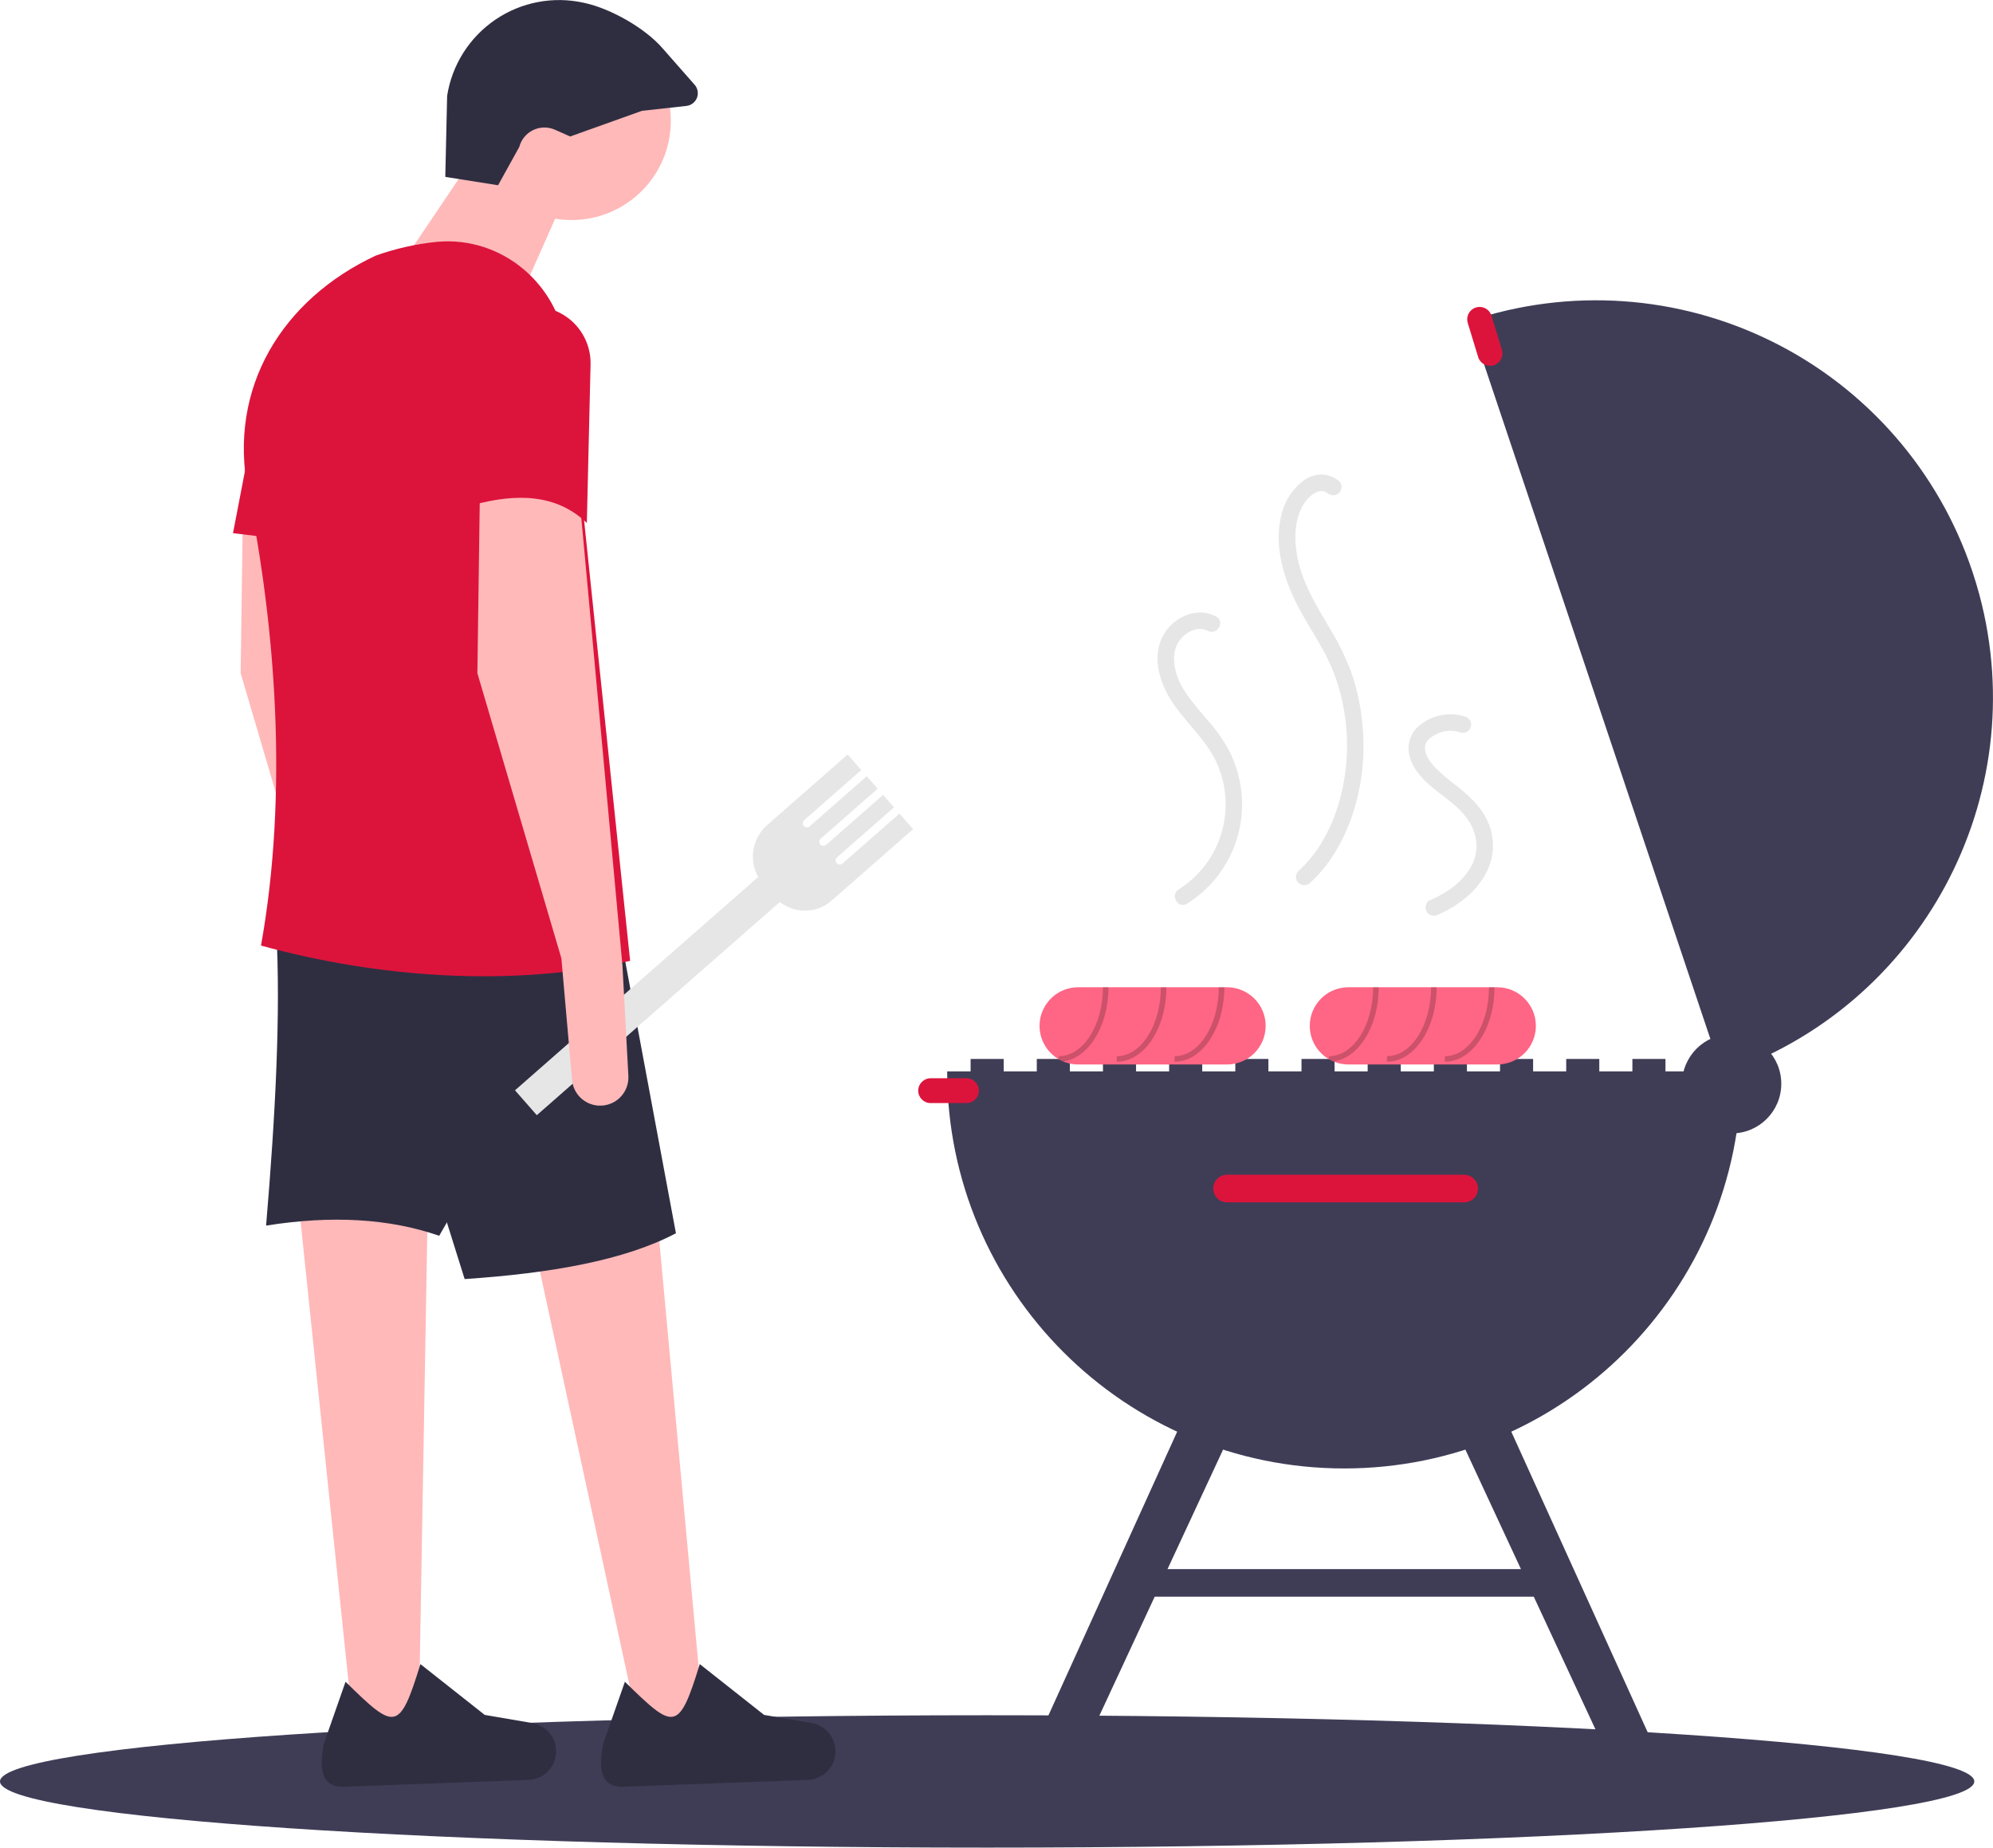
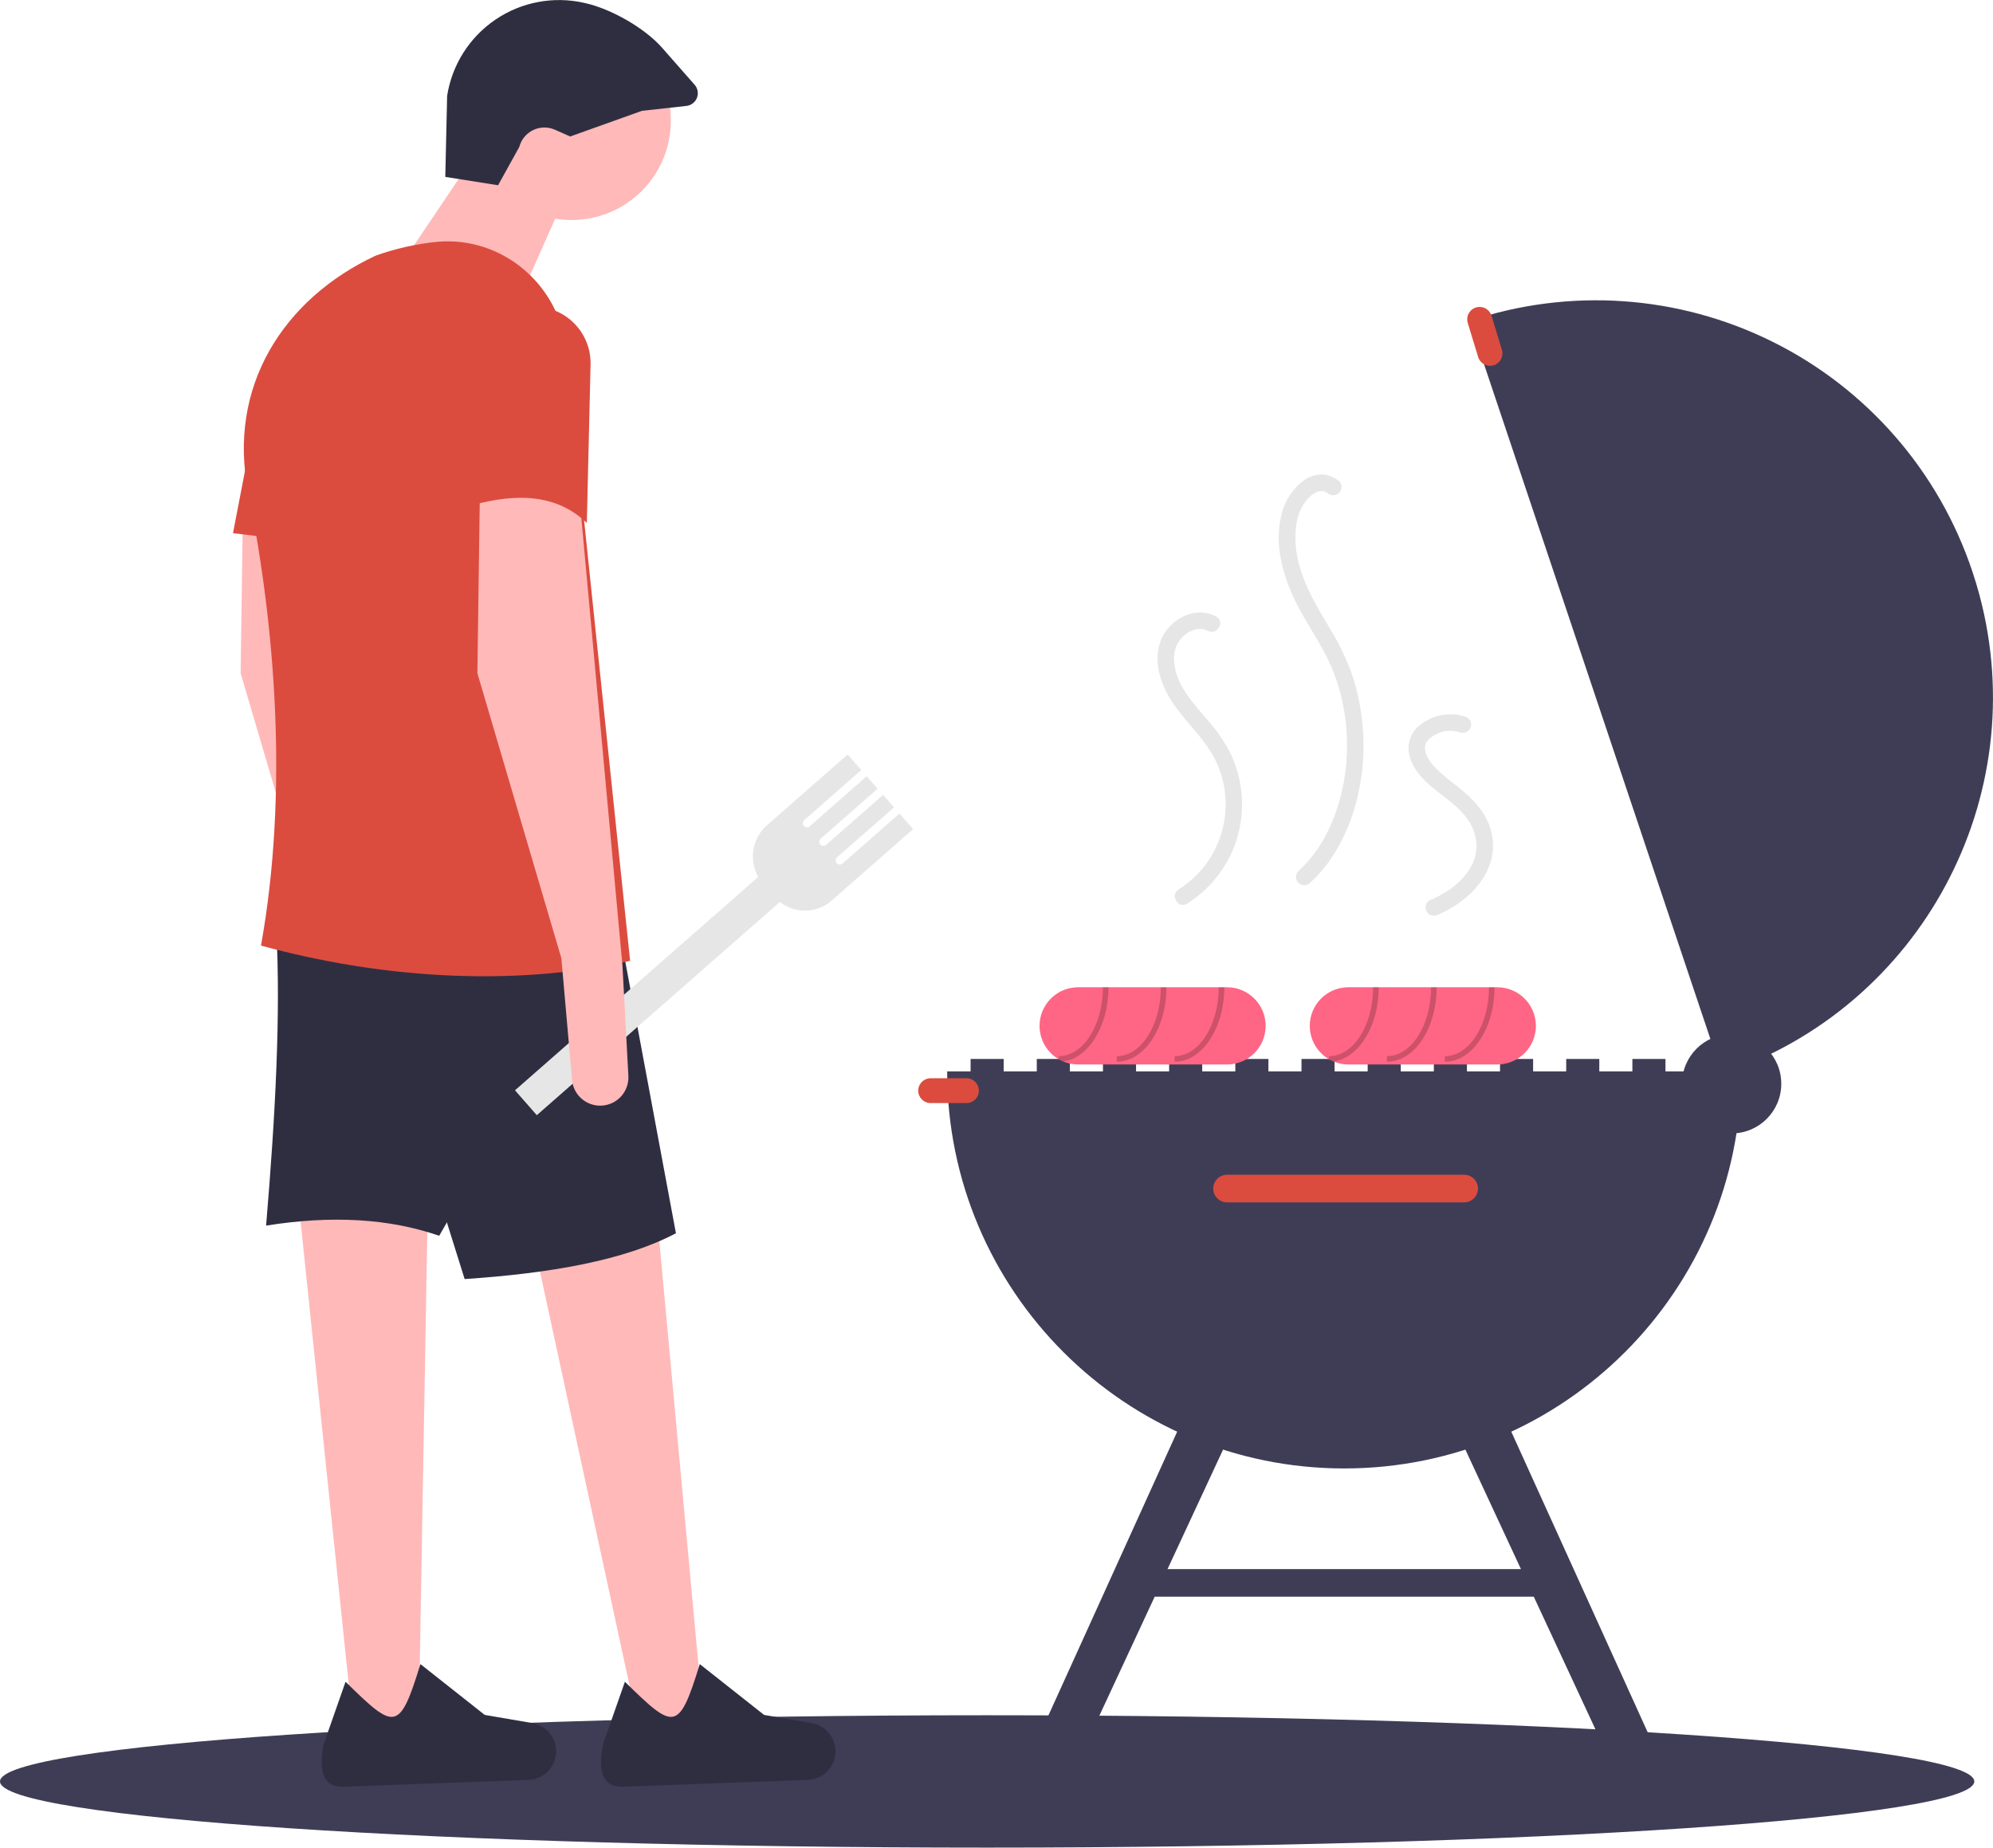
<svg xmlns="http://www.w3.org/2000/svg" id="bfad9f77-0abd-4173-8308-819d02b95b56" data-name="Layer 1" width="722.782" height="670.023" viewBox="0 0 722.782 670.023">
  <ellipse cx="358" cy="646.023" rx="358" ry="24" fill="#3f3d56" />
  <rect x="352" y="384.023" width="12" height="7" fill="#3f3d56" />
  <rect x="376" y="384.023" width="12" height="7" fill="#3f3d56" />
  <rect x="400" y="384.023" width="12" height="7" fill="#3f3d56" />
  <rect x="424" y="384.023" width="12" height="7" fill="#3f3d56" />
  <rect x="448" y="384.023" width="12" height="7" fill="#3f3d56" />
  <rect x="472" y="384.023" width="12" height="7" fill="#3f3d56" />
  <rect x="496" y="384.023" width="12" height="7" fill="#3f3d56" />
  <rect x="520" y="384.023" width="12" height="7" fill="#3f3d56" />
  <rect x="544" y="384.023" width="12" height="7" fill="#3f3d56" />
  <rect x="568" y="384.023" width="12" height="7" fill="#3f3d56" />
  <rect x="592" y="384.023" width="12" height="7" fill="#3f3d56" />
  <path d="M870.109,503.512a144,144,0,1,1-288,0Z" transform="translate(-238.6089 -114.9884)" fill="#3f3d56" />
  <path d="M863.149,504.432l-91.6-273.04a143.901,143.901,0,0,1,182.32,90.72c.97,2.89,1.85,5.8,2.63,8.71A144.007,144.007,0,0,1,863.149,504.432Z" transform="translate(-238.6089 -114.9884)" fill="#3f3d56" />
  <circle cx="628" cy="393.023" r="18" fill="#3f3d56" />
-   <path d="M683.609,541.012a5,5,0,1,0,0,10h86a5,5,0,0,0,0-10Z" transform="translate(-238.6089 -114.9884)" fill="#dc143c" />
+   <path d="M683.609,541.012a5,5,0,1,0,0,10h86a5,5,0,0,0,0-10Z" transform="translate(-238.6089 -114.9884)" fill="#db4c3f" />
  <polygon points="607 649.023 589.094 649.685 524.584 510.95 540.906 503.361 607 649.023" fill="#3f3d56" />
  <polygon points="368 649.023 385.906 649.685 450.416 510.95 434.094 503.361 368 649.023" fill="#3f3d56" />
  <rect x="414" y="569.023" width="148" height="10" fill="#3f3d56" />
-   <path d="M775.21,226.294a4.501,4.501,0,0,0-4.303,5.814l3.794,12.434a4.501,4.501,0,0,0,8.609-2.626l-3.794-12.434A4.51,4.51,0,0,0,775.21,226.294Z" transform="translate(-238.6089 -114.9884)" fill="#dc143c" />
-   <path d="M576.109,506.012a4.5,4.5,0,0,0,0,9h13a4.5,4.5,0,0,0,0-9Z" transform="translate(-238.6089 -114.9884)" fill="#dc143c" />
+   <path d="M775.21,226.294a4.501,4.501,0,0,0-4.303,5.814l3.794,12.434a4.501,4.501,0,0,0,8.609-2.626l-3.794-12.434A4.51,4.51,0,0,0,775.21,226.294Z" transform="translate(-238.6089 -114.9884)" fill="#db4c3f" />
+   <path d="M576.109,506.012a4.5,4.5,0,0,0,0,9h13a4.5,4.5,0,0,0,0-9Z" transform="translate(-238.6089 -114.9884)" fill="#db4c3f" />
  <path d="M683.609,473.012h-54c-.34,0-.67.01-1,.04a13.997,13.997,0,0,0-.03,27.92c.34.03.68.04,1.03.04h54a14,14,0,0,0,0-28Z" transform="translate(-238.6089 -114.9884)" fill="#ff6584" />
  <path d="M624.169,499.902c9.2-1.18,16.44-12.79,16.44-26.89h-2c0,13.79-7.18,25-16,25v1.12Z" transform="translate(-238.6089 -114.9884)" opacity="0.2" />
  <path d="M643.609,500.012v-2c8.822,0,16-11.215,16-25h2C661.609,487.899,653.534,500.012,643.609,500.012Z" transform="translate(-238.6089 -114.9884)" opacity="0.2" />
  <path d="M664.609,500.012v-2c8.822,0,16-11.215,16-25h2C682.609,487.899,674.534,500.012,664.609,500.012Z" transform="translate(-238.6089 -114.9884)" opacity="0.2" />
  <path d="M781.609,473.012h-54c-.34,0-.67.01-1,.04a13.997,13.997,0,0,0-.03,27.92c.34.03.68.04,1.03.04h54a14,14,0,0,0,0-28Z" transform="translate(-238.6089 -114.9884)" fill="#ff6584" />
  <path d="M722.169,499.902c9.2-1.18,16.44-12.79,16.44-26.89h-2c0,13.79-7.18,25-16,25v1.12Z" transform="translate(-238.6089 -114.9884)" opacity="0.2" />
  <path d="M741.609,500.012v-2c8.822,0,16-11.215,16-25h2C759.609,487.899,751.534,500.012,741.609,500.012Z" transform="translate(-238.6089 -114.9884)" opacity="0.2" />
  <path d="M762.609,500.012v-2c8.822,0,16-11.215,16-25h2C780.609,487.899,772.534,500.012,762.609,500.012Z" transform="translate(-238.6089 -114.9884)" opacity="0.2" />
  <path d="M679.657,338.568c-7.077-3.823-15.826.346-19.353,7.114-4.29,8.232-.734,18.128,4.268,25.164,5.198,7.311,12.253,13.346,15.722,21.796a36.432,36.432,0,0,1-14.213,44.867c-3.255,2.059-.248,7.253,3.028,5.181a42.425,42.425,0,0,0,19.325-43.221,42.365,42.365,0,0,0-4.128-12.363,59.443,59.443,0,0,0-7.808-11.035c-5.205-6.161-11.758-12.952-12.085-21.523a13.549,13.549,0,0,1,.231-3.32,11.675,11.675,0,0,1,.693-2.227,10.857,10.857,0,0,1,3.152-3.933,9.591,9.591,0,0,1,4.291-1.943,6.435,6.435,0,0,1,3.848.623c3.397,1.835,6.43-3.343,3.028-5.181Z" transform="translate(-238.6089 -114.9884)" fill="#e6e6e6" />
  <path d="M769.94,374.862a17.5,17.5,0,0,0-17.508,4.069,10.633,10.633,0,0,0-2.844,9.284c.572,3.636,2.868,6.865,5.358,9.468,4.873,5.092,11.693,8.385,15.779,14.231a17.86,17.86,0,0,1,3.301,8.468,15.997,15.997,0,0,1-1.464,8.004c-3.048,6.196-9.099,10.41-15.481,13.123-1.491.634-1.82,2.833-1.076,4.105A3.08,3.08,0,0,0,760.11,446.69c11.744-4.992,22.609-16.174,19.37-29.912-1.704-7.227-6.926-12.327-12.55-16.761a70.329,70.329,0,0,1-7.892-6.735c-1.945-2.066-3.965-4.886-3.608-7.685a4.251,4.251,0,0,1,1.348-2.528,11.63,11.63,0,0,1,2.972-1.975,11.18,11.18,0,0,1,8.595-.446,3.028,3.028,0,0,0,3.69-2.095,3.062,3.062,0,0,0-2.095-3.69Z" transform="translate(-238.6089 -114.9884)" fill="#e6e6e6" />
  <path d="M724.264,289.513a10.293,10.293,0,0,0-6.395-2.463,11.295,11.295,0,0,0-6.228,2.014,21.441,21.441,0,0,0-8.252,12.364c-3.032,11.613.923,24.131,6.418,34.359,2.778,5.171,6.013,10.078,8.81,15.239a67.632,67.632,0,0,1,6.162,15.636,75.589,75.589,0,0,1,.743,34.128c-2.401,11.231-7.452,22.352-16.046,30.101a3,3,0,0,0,4.243,4.243c7.627-6.878,12.728-16.313,15.807-26.014a79.763,79.763,0,0,0,2.913-33.895,77.697,77.697,0,0,0-3.846-16.622,91.763,91.763,0,0,0-7.632-15.579c-5.639-9.535-11.643-19.179-12.459-30.532-.401-5.583.297-11.402,3.751-15.892-.189.246.152-.179.153-.18q.314-.376.651-.732a13.266,13.266,0,0,1,1.378-1.283c-.104.083-.37.26.114-.075.24-.167.486-.327.738-.475.205-.121.416-.228.626-.339q.187-.095.379-.18-.438.189.049.004c.235-.074,1.397-.325.752-.243a6.034,6.034,0,0,1,.648-.042c.092-.002.901.04.506-.003-.462-.051.366.082.371.084a5.936,5.936,0,0,1,.762.241c-.624-.249,1.024.677.643.381a3.099,3.099,0,0,0,4.243,0c1.035-1.035,1.287-3.243,0-4.243Z" transform="translate(-238.6089 -114.9884)" fill="#e6e6e6" />
  <polygon points="255.288 625.401 232.67 631.401 191.127 439.38 237.748 435.225 255.288 625.401" fill="#ffb9b9" />
  <polygon points="151.804 628.352 128.666 631.848 108.331 436.439 155.126 437.398 151.804 628.352" fill="#ffb9b9" />
  <path d="M378.5,465.281l2.137,39.882a10.239,10.239,0,0,1-11.152,10.745h0a10.239,10.239,0,0,1-9.273-9.303l-3.868-44.094-30.465-103.396.923-66.469,36.004,1.846Z" transform="translate(-238.6089 -114.9884)" fill="#ffb9b9" />
  <path d="M397.887,563.138q-27.052-9.392-62.776-3.693c3.378-40.01,5.334-77.164,3.693-107.089H461.586Z" transform="translate(-238.6089 -114.9884)" fill="#2f2e41" />
  <path d="M483.742,562.215c-18.588,9.833-45.476,14.54-76.624,16.617l-38.774-123.706,95.088-1.846Z" transform="translate(-238.6089 -114.9884)" fill="#2f2e41" />
  <path d="M531.607,760.463l-66.89,2.477c-8.568.317-9.02-7.041-7.403-15.461l7.919-22.612c17.83,17.467,19.509,18.444,27.152-6.404l23.326,18.424,17.266,2.96a10.387,10.387,0,0,1,8.632,10.254v0A10.387,10.387,0,0,1,531.607,760.463Z" transform="translate(-238.6089 -114.9884)" fill="#2f2e41" />
  <path d="M430.297,760.463l-66.89,2.477c-8.568.317-9.02-7.041-7.403-15.461l7.919-22.612c17.83,17.467,19.509,18.444,27.152-6.404l23.326,18.424,17.266,2.96a10.387,10.387,0,0,1,8.632,10.254v0A10.387,10.387,0,0,1,430.297,760.463Z" transform="translate(-238.6089 -114.9884)" fill="#2f2e41" />
  <circle cx="207.283" cy="43.797" r="36.004" fill="#ffb9b9" />
  <polygon points="188.819 107.496 146.353 94.572 174.972 52.105 207.283 65.953 188.819 107.496" fill="#ffb9b9" />
-   <path d="M467.125,463.435c-43.655,9.815-92.116,5.921-133.861-5.539,9.997-55.745,5.17-115.623-4.616-164.326-7.66-38.121,12.547-70.11,46.159-85.856a93.606,93.606,0,0,1,22.379-5.039c23.578-2.089,44.324,15.59,46.784,39.132Z" transform="translate(-238.6089 -114.9884)" fill="#dc143c" />
-   <polygon points="114.965 197.045 84.5 193.352 93.732 145.347 114.965 145.347 114.965 197.045" fill="#dc143c" />
+   <path d="M467.125,463.435c-43.655,9.815-92.116,5.921-133.861-5.539,9.997-55.745,5.17-115.623-4.616-164.326-7.66-38.121,12.547-70.11,46.159-85.856a93.606,93.606,0,0,1,22.379-5.039c23.578-2.089,44.324,15.59,46.784,39.132Z" transform="translate(-238.6089 -114.9884)" fill="#db4c3f" />
+   <polygon points="114.965 197.045 84.5 193.352 93.732 145.347 114.965 145.347 114.965 197.045" fill="#db4c3f" />
  <path d="M445.389,164.486l-5.516-2.451a9.428,9.428,0,0,0-12.943,6.243h0l-7.687,13.889-19.145-3.03.669-29.401A41.098,41.098,0,0,1,450.385,116.009l.523.118c9.347,2.114,21.48,8.977,27.814,16.18l11.802,13.422a4.637,4.637,0,0,1-2.966,7.669l-16.141,1.781Z" transform="translate(-238.6089 -114.9884)" fill="#2f2e41" />
  <path d="M564.81,410.025,544.136,428.159a1.5,1.5,0,0,1-1.978-2.255l20.674-18.134-3.956-4.511-20.674,18.134a1.5,1.5,0,0,1-1.978-2.255l20.674-18.134-3.956-4.511-20.674,18.134a1.5,1.5,0,1,1-1.978-2.255l20.674-18.134-4.946-5.638-29.216,25.626a15.14,15.14,0,0,0-3.219,18.786l-88.206,77.369,7.913,9.021,88.149-77.319a14.661,14.661,0,0,0,18.747-.482l29.571-25.938Z" transform="translate(-238.6089 -114.9884)" fill="#e6e6e6" />
  <path d="M464.356,465.281l2.137,39.882a10.239,10.239,0,0,1-11.152,10.745h0a10.239,10.239,0,0,1-9.273-9.303l-3.868-44.094-30.465-103.396.923-66.469,36.004,1.846Z" transform="translate(-238.6089 -114.9884)" fill="#ffb9b9" />
-   <path d="M451.431,304.648c-10.955-10.509-25.415-10.894-41.543-6.462V248.572a22.394,22.394,0,0,1,22.394-22.394h0a20.507,20.507,0,0,1,20.501,20.989Z" transform="translate(-238.6089 -114.9884)" fill="#dc143c" />
+   <path d="M451.431,304.648c-10.955-10.509-25.415-10.894-41.543-6.462V248.572a22.394,22.394,0,0,1,22.394-22.394h0a20.507,20.507,0,0,1,20.501,20.989Z" transform="translate(-238.6089 -114.9884)" fill="#db4c3f" />
</svg>
